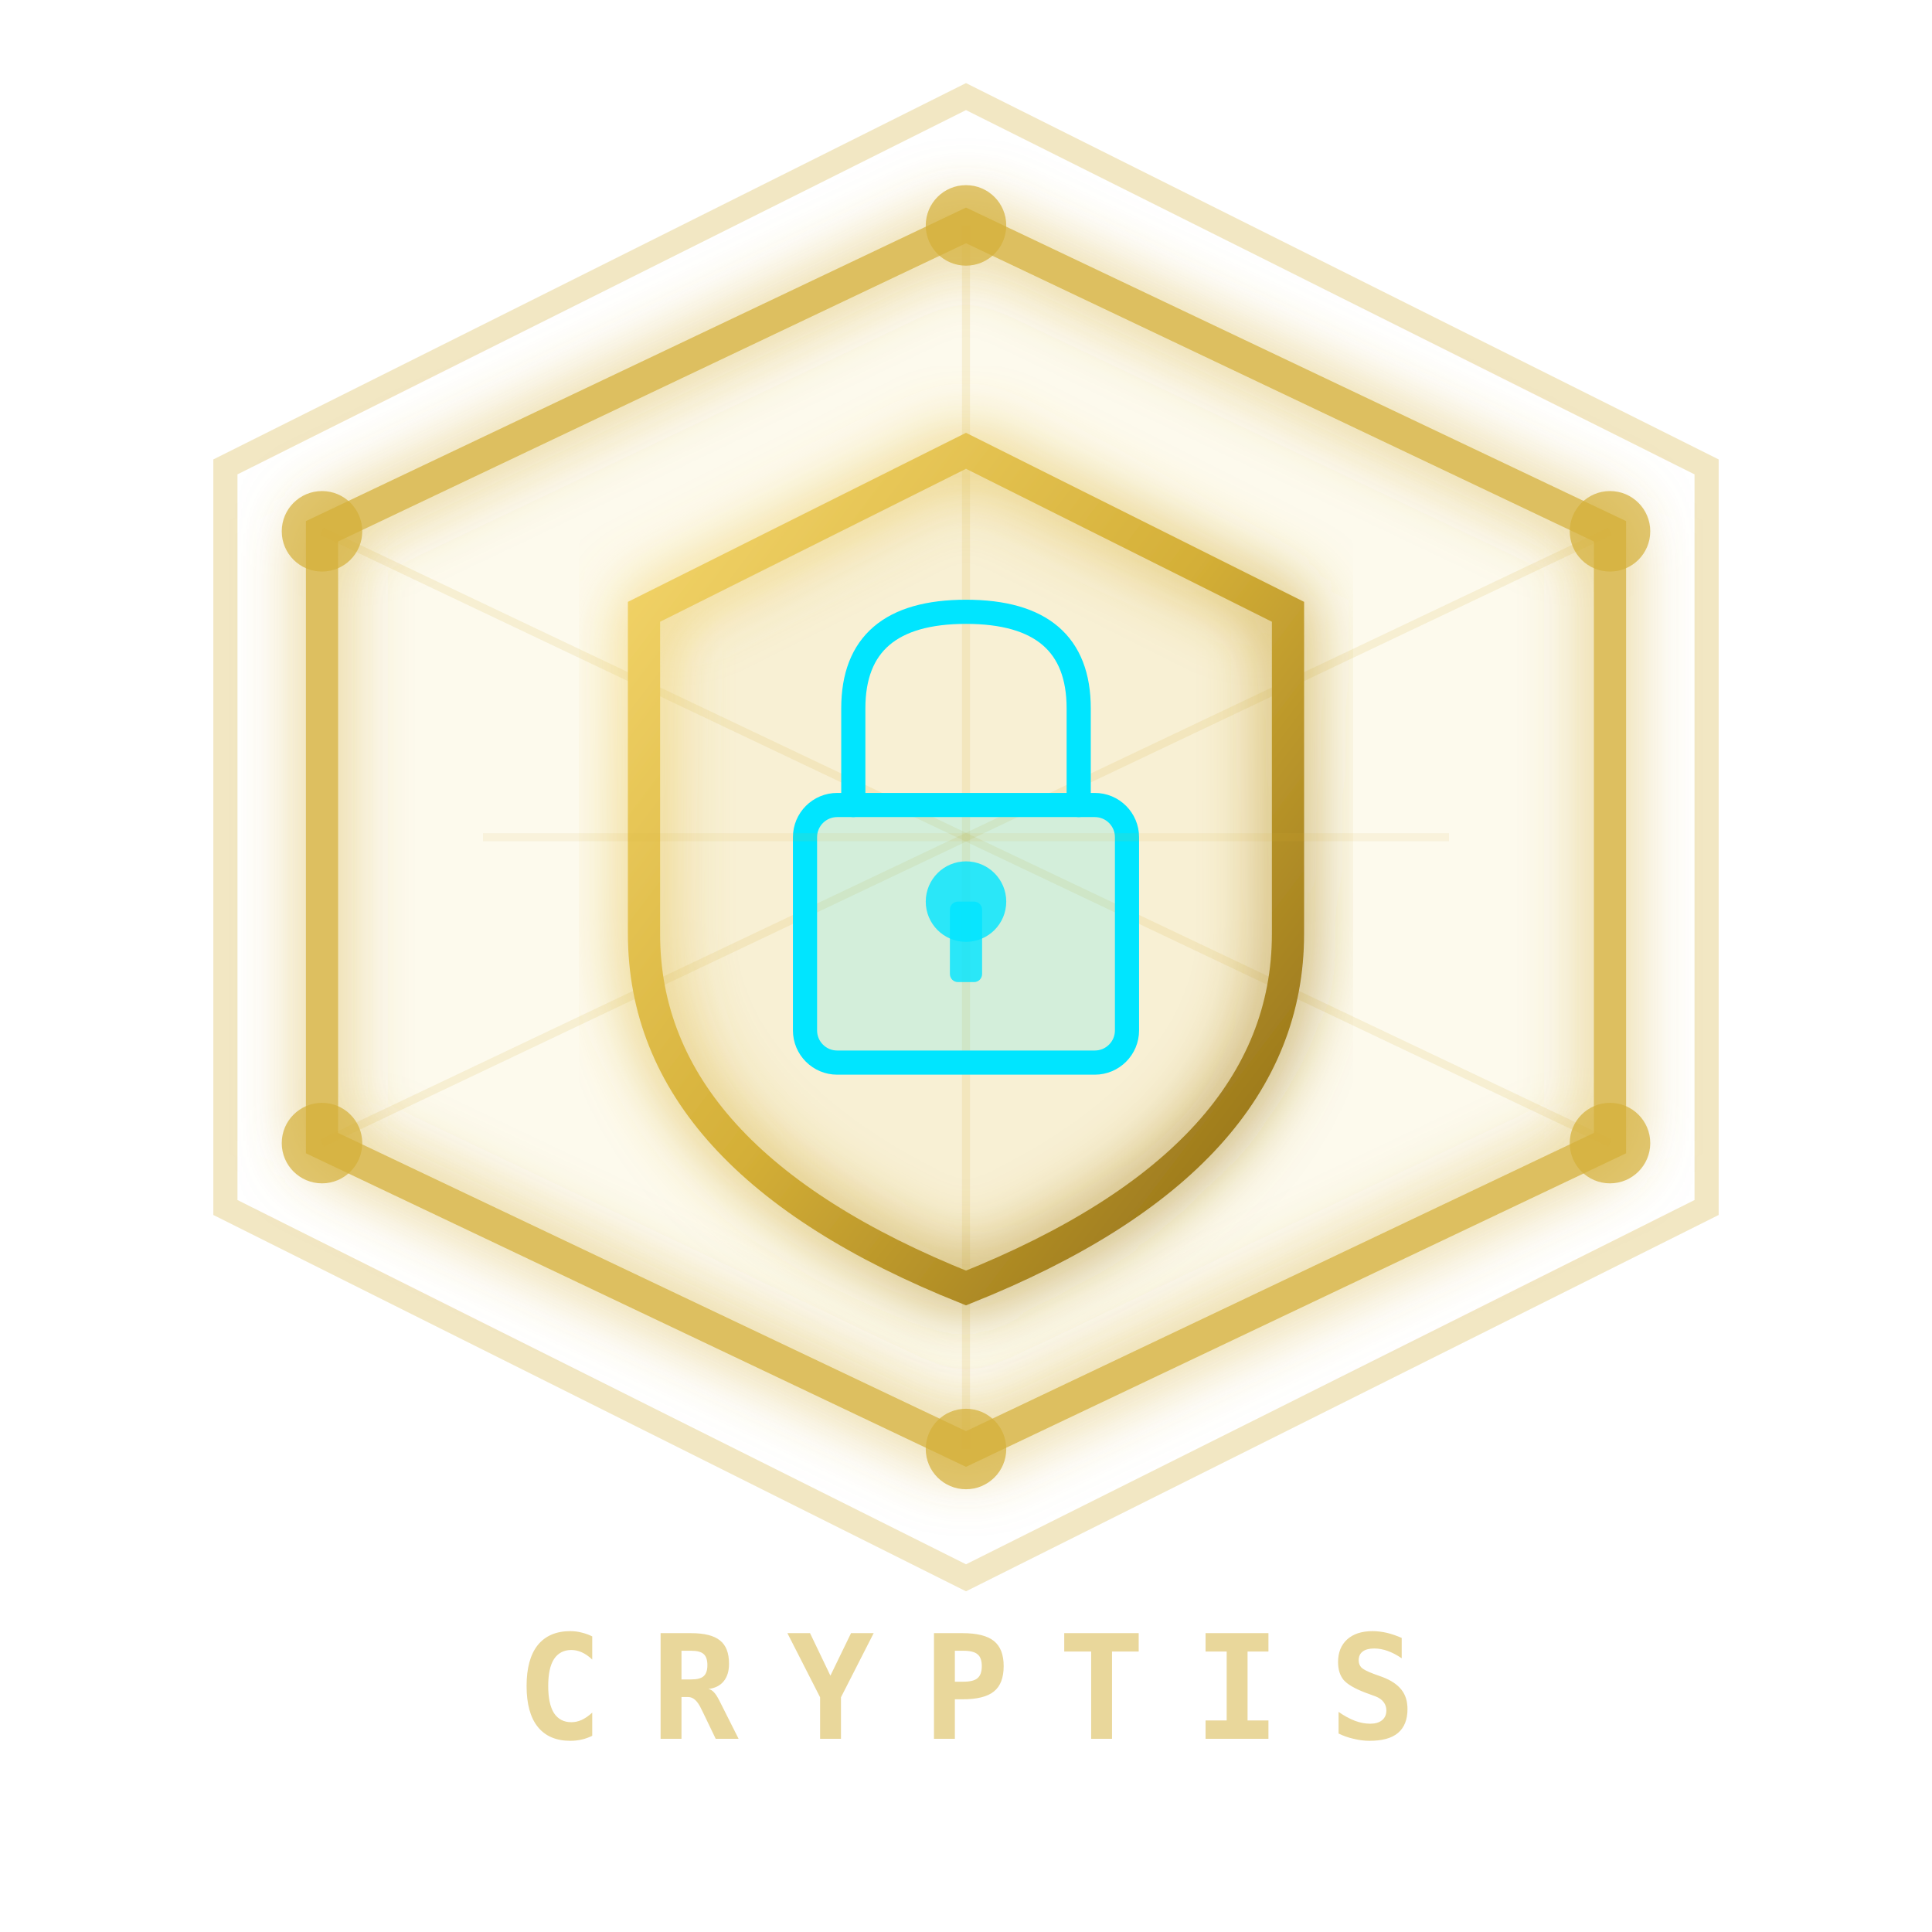
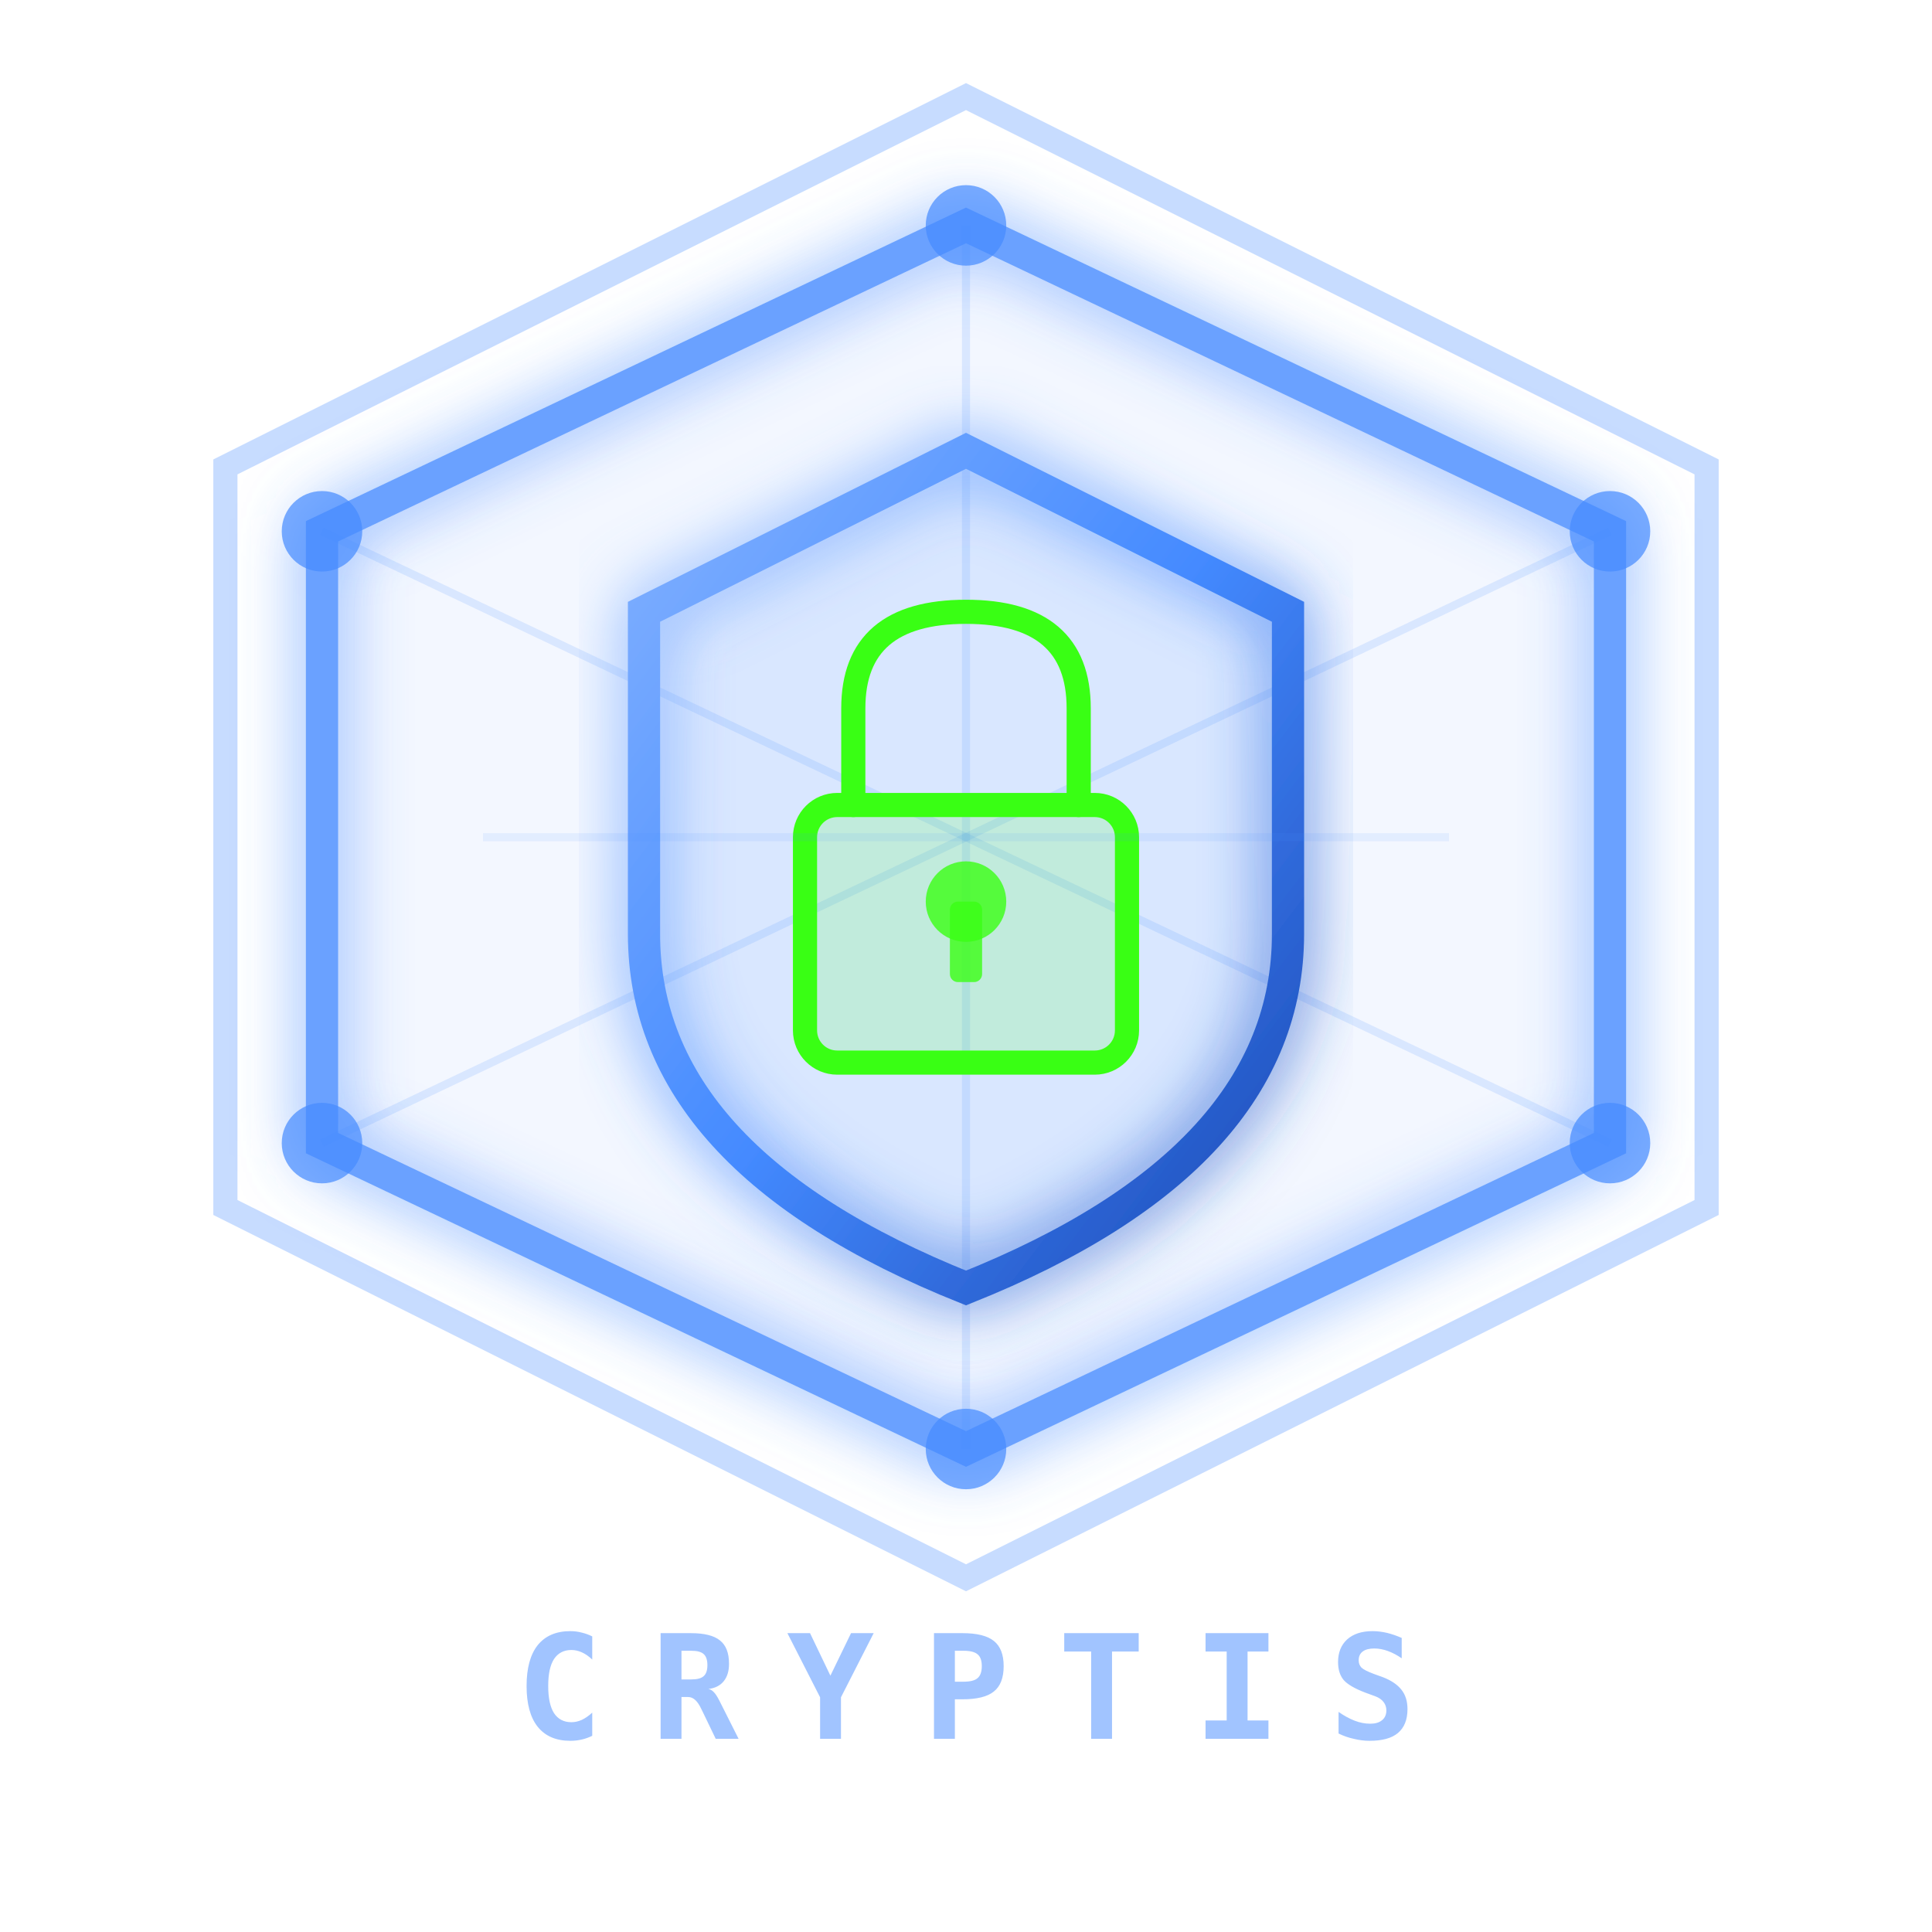
<svg xmlns="http://www.w3.org/2000/svg" viewBox="0 0 120 120" width="120" height="120">
  <defs>
-     <linearGradient id="goldGrad" x1="0%" y1="0%" x2="100%" y2="100%">
-       <stop offset="0%" stop-color="#F5D76E" />
-       <stop offset="50%" stop-color="#D4AF37" />
-       <stop offset="100%" stop-color="#8B6914" />
+     <linearGradient id="blueGrad" x1="0%" y1="0%" x2="100%" y2="100%">
+       <stop offset="0%" stop-color="#82B1FF" />
+       <stop offset="50%" stop-color="#448AFF" />
+       <stop offset="100%" stop-color="#1A47B3" />
    </linearGradient>
-     <linearGradient id="cyanGrad" x1="0%" y1="0%" x2="100%" y2="100%">
-       <stop offset="0%" stop-color="#00E5FF" />
-       <stop offset="100%" stop-color="#0097A7" />
+     <linearGradient id="greenGrad" x1="0%" y1="0%" x2="100%" y2="100%">
+       <stop offset="0%" stop-color="#39FF14" />
+       <stop offset="100%" stop-color="#1B8A00" />
    </linearGradient>
    <filter id="glow">
      <feGaussianBlur stdDeviation="2" result="blur" />
      <feMerge>
        <feMergeNode in="blur" />
        <feMergeNode in="SourceGraphic" />
      </feMerge>
    </filter>
-     <filter id="outerGlow">
-       <feGaussianBlur stdDeviation="3" result="blur" />
-       <feMerge>
-         <feMergeNode in="blur" />
-         <feMergeNode in="SourceGraphic" />
-       </feMerge>
-     </filter>
  </defs>
-   <polygon points="60,6 106,29 106,75 60,98 14,75 14,29" fill="none" stroke="#D4AF37" stroke-width="1.5" opacity="0.3" />
-   <polygon points="60,14 100,33 100,71 60,90 20,71 20,33" fill="rgba(212,175,55,0.05)" stroke="#D4AF37" stroke-width="2" opacity="0.8" filter="url(#glow)" />
-   <circle cx="60" cy="14" r="2.5" fill="#D4AF37" opacity="0.7" />
-   <circle cx="100" cy="33" r="2.5" fill="#D4AF37" opacity="0.7" />
-   <circle cx="100" cy="71" r="2.5" fill="#D4AF37" opacity="0.7" />
-   <circle cx="60" cy="90" r="2.5" fill="#D4AF37" opacity="0.7" />
-   <circle cx="20" cy="71" r="2.5" fill="#D4AF37" opacity="0.7" />
-   <circle cx="20" cy="33" r="2.5" fill="#D4AF37" opacity="0.7" />
-   <line x1="60" y1="52" x2="60" y2="14" stroke="#D4AF37" stroke-width="0.5" opacity="0.15" />
-   <line x1="60" y1="52" x2="100" y2="33" stroke="#D4AF37" stroke-width="0.5" opacity="0.15" />
-   <line x1="60" y1="52" x2="100" y2="71" stroke="#D4AF37" stroke-width="0.5" opacity="0.15" />
-   <line x1="60" y1="52" x2="60" y2="90" stroke="#D4AF37" stroke-width="0.5" opacity="0.15" />
-   <line x1="60" y1="52" x2="20" y2="71" stroke="#D4AF37" stroke-width="0.5" opacity="0.15" />
-   <line x1="60" y1="52" x2="20" y2="33" stroke="#D4AF37" stroke-width="0.5" opacity="0.15" />
-   <path d="M60,28 L80,38 L80,58 Q80,72 60,80 Q40,72 40,58 L40,38 Z" fill="rgba(212,175,55,0.08)" stroke="url(#goldGrad)" stroke-width="2" filter="url(#glow)" />
-   <rect x="50" y="50" width="20" height="16" rx="2" fill="rgba(0,229,255,0.15)" stroke="#00E5FF" stroke-width="1.5" />
-   <path d="M53,50 L53,44 Q53,38 60,38 Q67,38 67,44 L67,50" fill="none" stroke="#00E5FF" stroke-width="1.5" stroke-linecap="round" />
-   <circle cx="60" cy="56" r="2.5" fill="#00E5FF" opacity="0.8" />
-   <rect x="59" y="56" width="2" height="5" rx="0.5" fill="#00E5FF" opacity="0.8" />
-   <line x1="30" y1="52" x2="90" y2="52" stroke="#D4AF37" stroke-width="0.5" opacity="0.1" />
-   <text x="60" y="108" text-anchor="middle" font-family="monospace" font-size="9" fill="#D4AF37" letter-spacing="3" font-weight="700" opacity="0.5">CRYPTIS</text>
+   <polygon points="60,6 106,29 106,75 60,98 14,75 14,29" fill="none" stroke="#448AFF" stroke-width="1.5" opacity="0.3" />
+   <polygon points="60,14 100,33 100,71 60,90 20,71 20,33" fill="rgba(68,138,255,0.05)" stroke="#448AFF" stroke-width="2" opacity="0.8" filter="url(#glow)" />
+   <circle cx="60" cy="14" r="2.5" fill="#448AFF" opacity="0.7" />
+   <circle cx="100" cy="33" r="2.5" fill="#448AFF" opacity="0.7" />
+   <circle cx="100" cy="71" r="2.5" fill="#448AFF" opacity="0.7" />
+   <circle cx="60" cy="90" r="2.5" fill="#448AFF" opacity="0.7" />
+   <circle cx="20" cy="71" r="2.5" fill="#448AFF" opacity="0.7" />
+   <circle cx="20" cy="33" r="2.5" fill="#448AFF" opacity="0.7" />
+   <line x1="60" y1="52" x2="60" y2="14" stroke="#448AFF" stroke-width="0.5" opacity="0.15" />
+   <line x1="60" y1="52" x2="100" y2="33" stroke="#448AFF" stroke-width="0.5" opacity="0.15" />
+   <line x1="60" y1="52" x2="100" y2="71" stroke="#448AFF" stroke-width="0.5" opacity="0.15" />
+   <line x1="60" y1="52" x2="60" y2="90" stroke="#448AFF" stroke-width="0.5" opacity="0.15" />
+   <line x1="60" y1="52" x2="20" y2="71" stroke="#448AFF" stroke-width="0.5" opacity="0.15" />
+   <line x1="60" y1="52" x2="20" y2="33" stroke="#448AFF" stroke-width="0.5" opacity="0.15" />
+   <path d="M60,28 L80,38 L80,58 Q80,72 60,80 Q40,72 40,58 L40,38 Z" fill="rgba(68,138,255,0.08)" stroke="url(#blueGrad)" stroke-width="2" filter="url(#glow)" />
+   <rect x="50" y="50" width="20" height="16" rx="2" fill="rgba(57,255,20,0.15)" stroke="#39FF14" stroke-width="1.5" />
+   <path d="M53,50 L53,44 Q53,38 60,38 Q67,38 67,44 L67,50" fill="none" stroke="#39FF14" stroke-width="1.5" stroke-linecap="round" />
+   <circle cx="60" cy="56" r="2.5" fill="#39FF14" opacity="0.8" />
+   <rect x="59" y="56" width="2" height="5" rx="0.5" fill="#39FF14" opacity="0.8" />
+   <line x1="30" y1="52" x2="90" y2="52" stroke="#448AFF" stroke-width="0.5" opacity="0.1" />
+   <text x="60" y="108" text-anchor="middle" font-family="monospace" font-size="9" fill="#448AFF" letter-spacing="3" font-weight="700" opacity="0.5">CRYPTIS</text>
</svg>
